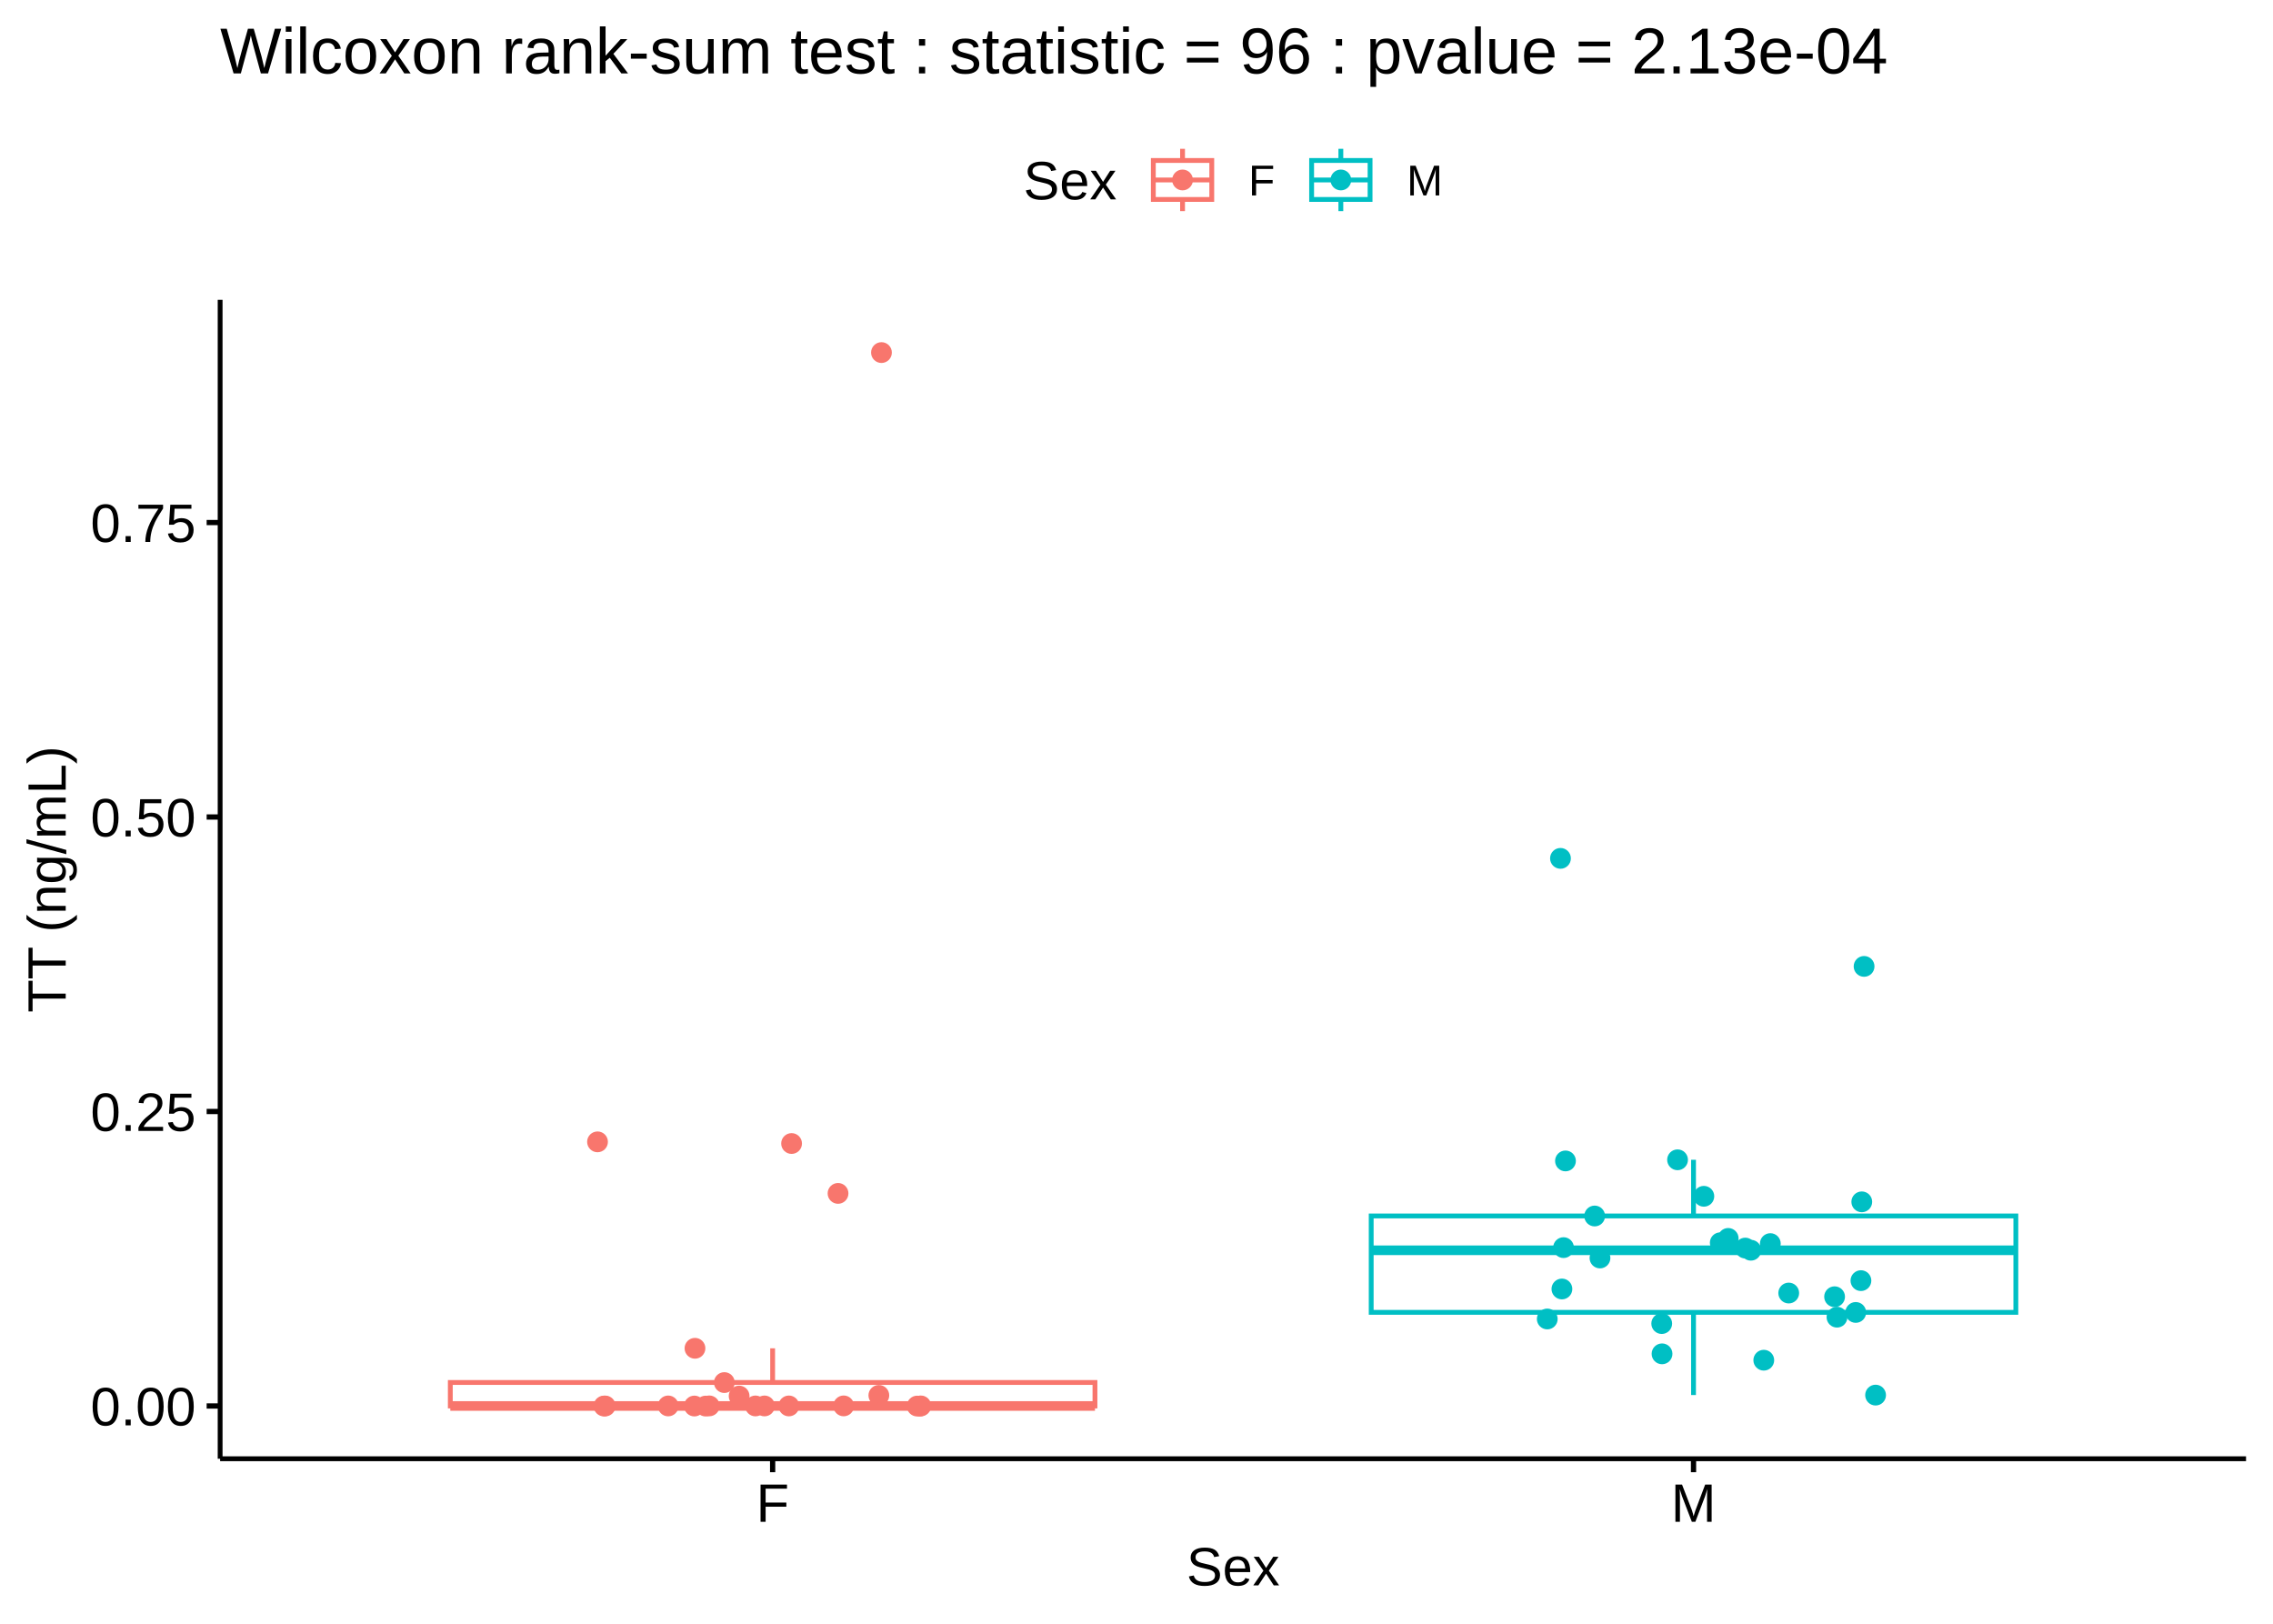
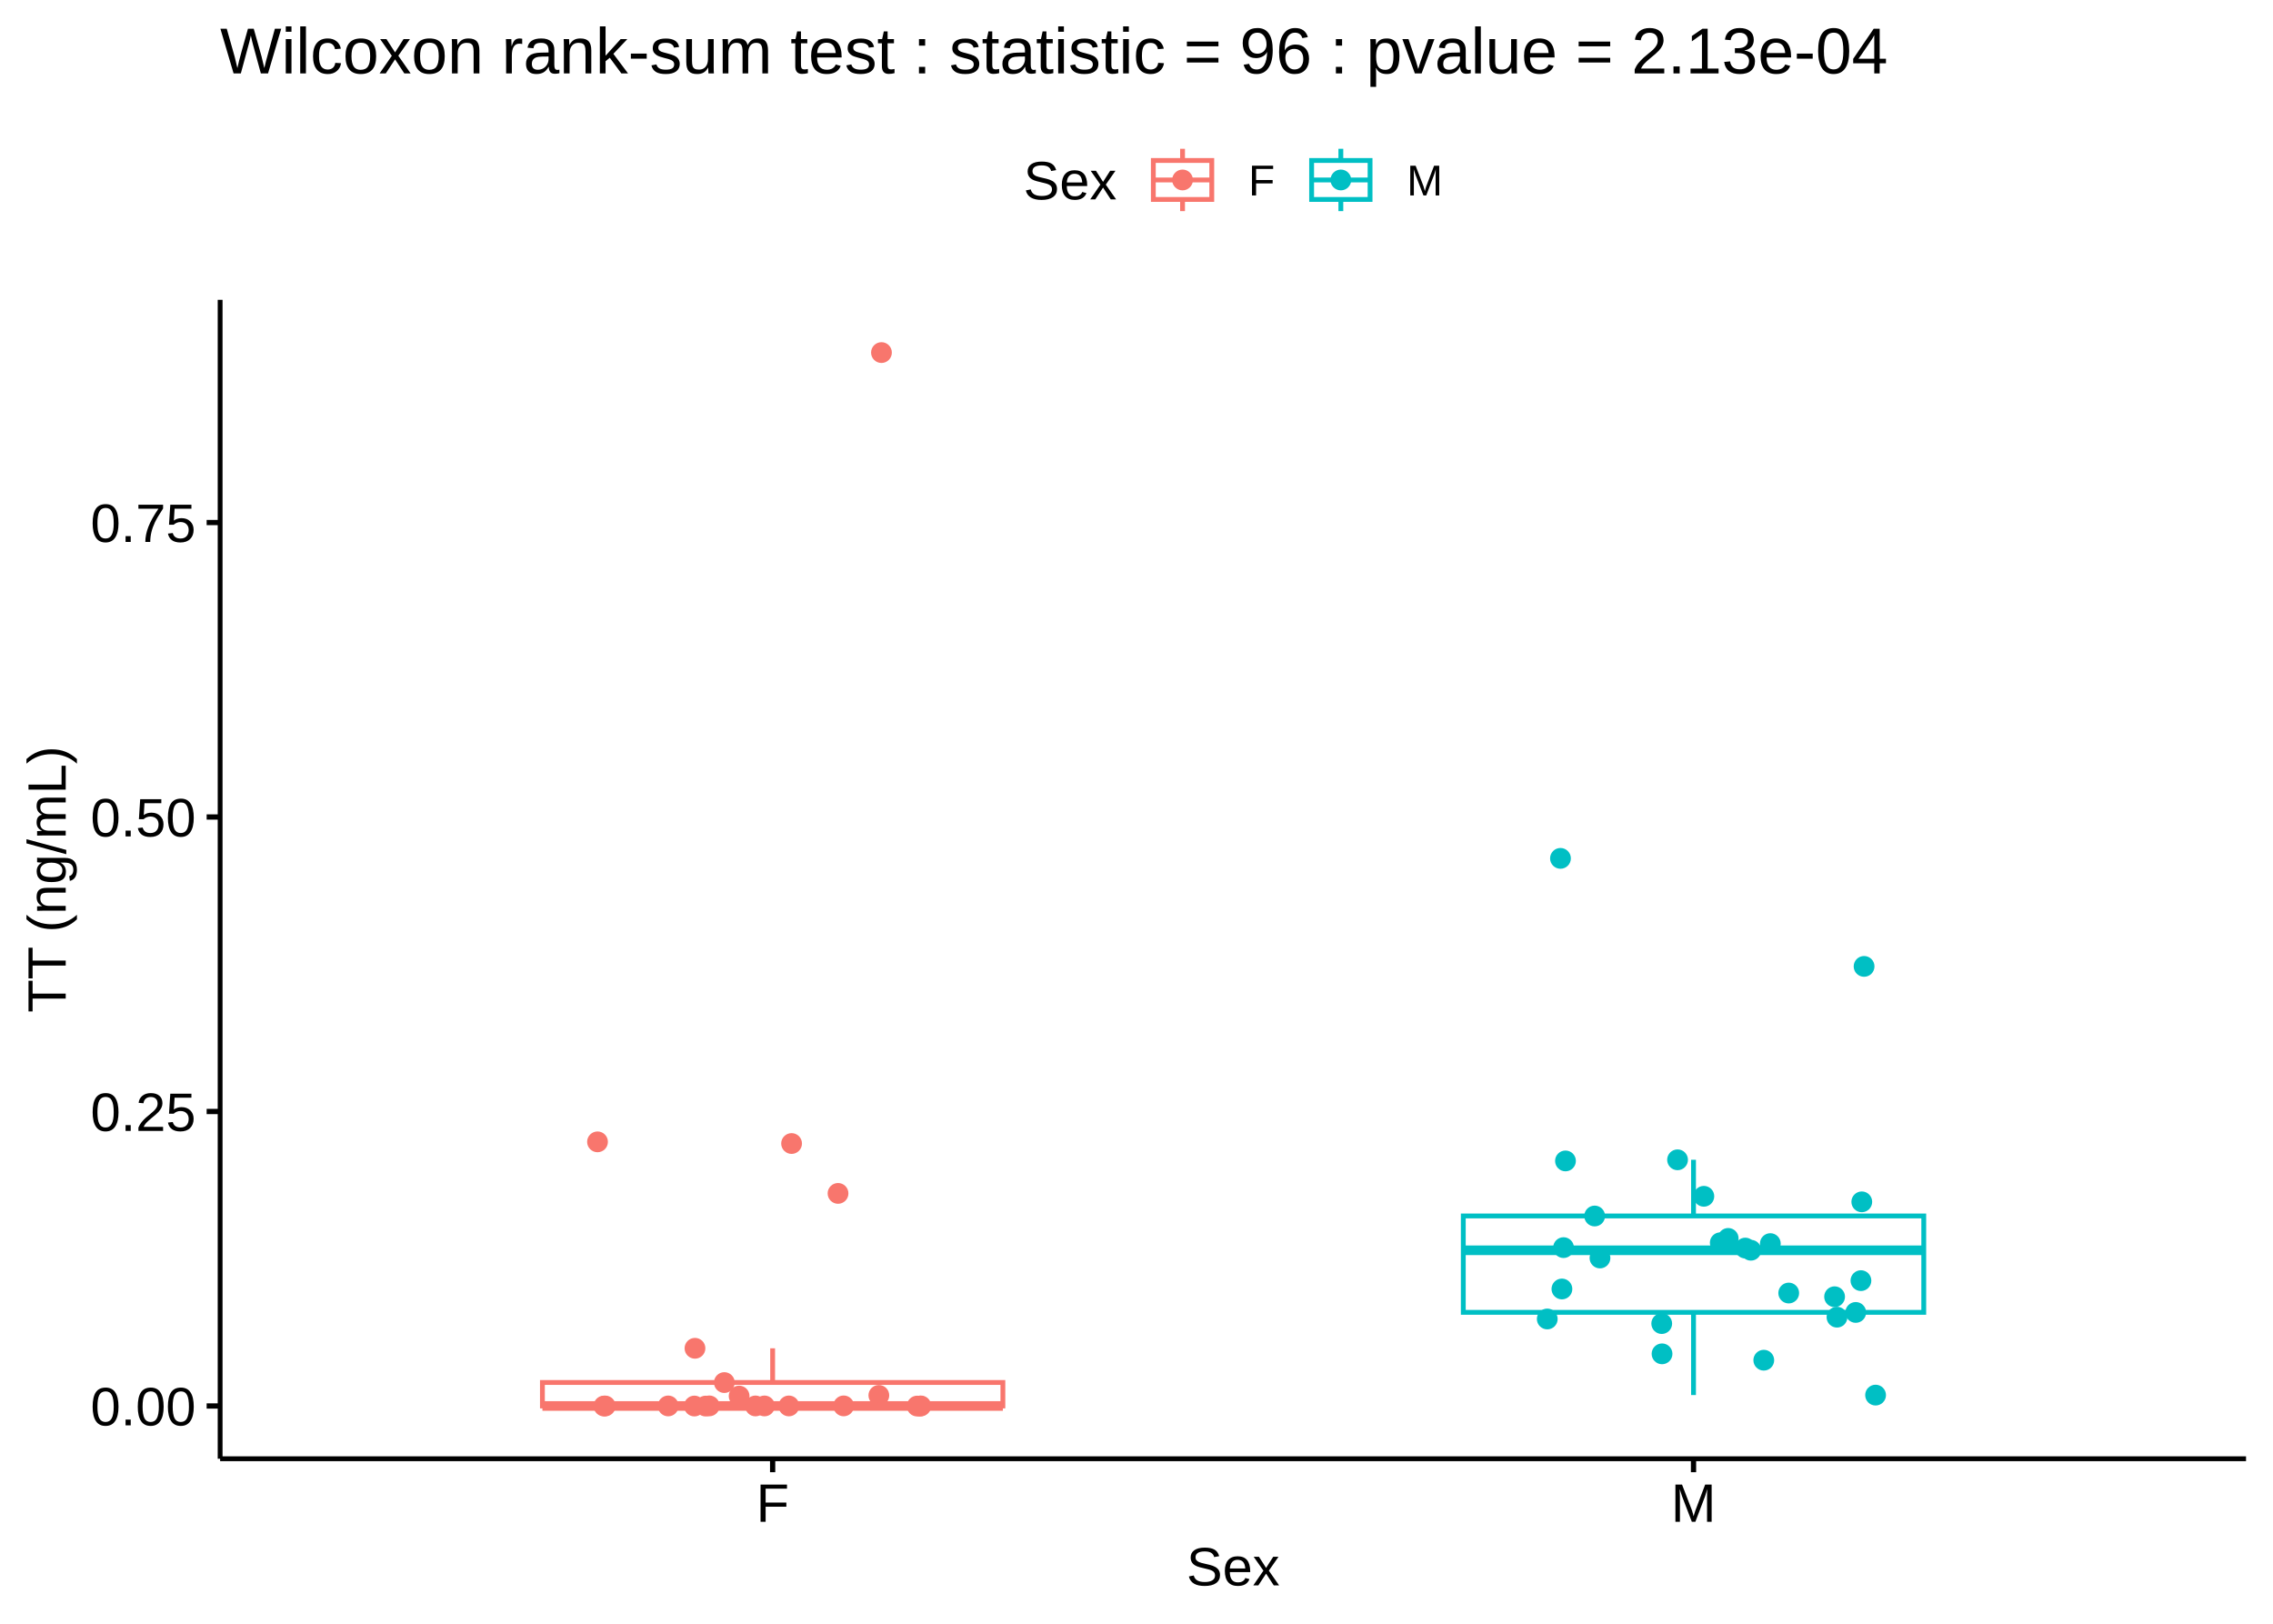
<svg xmlns="http://www.w3.org/2000/svg" width="504.00pt" height="360.00pt" viewBox="0 0 504.00 360.00">
  <g class="svglite">
    <defs>
      <style type="text/css">
    .svglite line, .svglite polyline, .svglite polygon, .svglite path, .svglite rect, .svglite circle {
      fill: none;
      stroke: #000000;
      stroke-linecap: round;
      stroke-linejoin: round;
      stroke-miterlimit: 10.00;
    }
    .svglite text {
      white-space: pre;
    }
    .svglite g.glyphgroup path {
      fill: inherit;
      stroke: none;
    }
  </style>
    </defs>
    <rect width="100%" height="100%" style="stroke: none; fill: #FFFFFF;" />
    <defs>
      <clipPath id="cpMC4wMHw1MDQuMDB8MC4wMHwzNjAuMDA=">
        <rect x="0.00" y="0.00" width="504.00" height="360.00" />
      </clipPath>
    </defs>
    <g clip-path="url(#cpMC4wMHw1MDQuMDB8MC4wMHwzNjAuMDA=)">
      <rect x="0.00" y="0.00" width="504.00" height="360.00" style="stroke-width: 1.16; stroke: #FFFFFF; fill: #FFFFFF;" />
    </g>
    <defs>
      <clipPath id="cpNDguODF8NDk4LjAyfDY2LjQ3fDMyMy40Mg==">
        <rect x="48.81" y="66.47" width="449.22" height="256.95" />
      </clipPath>
    </defs>
    <g clip-path="url(#cpNDguODF8NDk4LjAyfDY2LjQ3fDMyMy40Mg==)">
      <rect x="48.81" y="66.47" width="449.22" height="256.95" style="stroke-width: 1.16; stroke: none; fill: #FFFFFF;" />
      <line x1="171.32" y1="306.51" x2="171.32" y2="298.93" style="stroke-width: 1.07; stroke: #F8766D; stroke-linecap: butt;" />
      <line x1="171.32" y1="311.72" x2="171.32" y2="311.72" style="stroke-width: 1.07; stroke: #F8766D; stroke-linecap: butt;" />
-       <polygon points="99.85,306.51 99.85,311.72 242.79,311.72 242.79,306.51 99.85,306.51 " style="stroke-width: 1.07; stroke: #F8766D; stroke-linecap: butt; stroke-linejoin: miter; fill: #FFFFFF;" />
-       <line x1="99.85" y1="311.72" x2="242.79" y2="311.72" style="stroke-width: 2.13; stroke: #F8766D; stroke-linecap: butt; stroke-linejoin: miter;" />
+       <polygon points="120.27,306.51 120.27,311.72 222.37,311.72 222.37,306.51 120.27,306.51 " style="stroke-width: 1.07; stroke: #F8766D; stroke-linecap: butt; stroke-linejoin: miter; fill: #FFFFFF;" />
+       <line x1="120.27" y1="311.72" x2="222.37" y2="311.72" style="stroke-width: 2.13; stroke: #F8766D; stroke-linecap: butt; stroke-linejoin: miter;" />
      <line x1="375.51" y1="269.59" x2="375.51" y2="257.13" style="stroke-width: 1.07; stroke: #00BFC4; stroke-linecap: butt;" />
      <line x1="375.51" y1="290.96" x2="375.51" y2="309.30" style="stroke-width: 1.07; stroke: #00BFC4; stroke-linecap: butt;" />
-       <polygon points="304.04,269.59 304.04,290.96 446.98,290.96 446.98,269.59 304.04,269.59 " style="stroke-width: 1.07; stroke: #00BFC4; stroke-linecap: butt; stroke-linejoin: miter; fill: #FFFFFF;" />
-       <line x1="304.04" y1="277.20" x2="446.98" y2="277.20" style="stroke-width: 2.13; stroke: #00BFC4; stroke-linecap: butt; stroke-linejoin: miter;" />
+       <polygon points="324.46,269.59 324.46,290.96 426.56,290.96 426.56,269.59 324.46,269.59 " style="stroke-width: 1.07; stroke: #00BFC4; stroke-linecap: butt; stroke-linejoin: miter; fill: #FFFFFF;" />
+       <line x1="324.46" y1="277.20" x2="426.56" y2="277.20" style="stroke-width: 2.13; stroke: #00BFC4; stroke-linecap: butt; stroke-linejoin: miter;" />
      <circle cx="153.97" cy="311.73" r="1.95" style="stroke-width: 0.71; stroke: #F8766D; fill: #F8766D;" />
      <circle cx="194.87" cy="309.37" r="1.95" style="stroke-width: 0.71; stroke: #F8766D; fill: #F8766D;" />
      <circle cx="163.89" cy="309.52" r="1.95" style="stroke-width: 0.71; stroke: #F8766D; fill: #F8766D;" />
      <circle cx="406.79" cy="287.50" r="1.95" style="stroke-width: 0.71; stroke: #00BFC4; fill: #00BFC4;" />
      <circle cx="411.48" cy="290.98" r="1.95" style="stroke-width: 0.71; stroke: #00BFC4; fill: #00BFC4;" />
      <circle cx="134.20" cy="311.72" r="1.95" style="stroke-width: 0.71; stroke: #F8766D; fill: #F8766D;" />
      <circle cx="377.80" cy="265.23" r="1.95" style="stroke-width: 0.71; stroke: #00BFC4; fill: #00BFC4;" />
      <circle cx="203.37" cy="311.74" r="1.95" style="stroke-width: 0.71; stroke: #F8766D; fill: #F8766D;" />
      <circle cx="175.52" cy="253.53" r="1.95" style="stroke-width: 0.71; stroke: #F8766D; fill: #F8766D;" />
      <circle cx="371.97" cy="257.14" r="1.95" style="stroke-width: 0.71; stroke: #00BFC4; fill: #00BFC4;" />
      <circle cx="412.82" cy="266.46" r="1.95" style="stroke-width: 0.71; stroke: #00BFC4; fill: #00BFC4;" />
      <circle cx="167.51" cy="311.71" r="1.95" style="stroke-width: 0.71; stroke: #F8766D; fill: #F8766D;" />
      <circle cx="185.82" cy="264.59" r="1.95" style="stroke-width: 0.71; stroke: #F8766D; fill: #F8766D;" />
      <circle cx="381.44" cy="275.53" r="1.95" style="stroke-width: 0.71; stroke: #00BFC4; fill: #00BFC4;" />
      <circle cx="343.08" cy="292.43" r="1.95" style="stroke-width: 0.71; stroke: #00BFC4; fill: #00BFC4;" />
      <circle cx="203.98" cy="311.74" r="1.95" style="stroke-width: 0.71; stroke: #F8766D; fill: #F8766D;" />
      <circle cx="354.77" cy="278.91" r="1.95" style="stroke-width: 0.71; stroke: #00BFC4; fill: #00BFC4;" />
      <circle cx="133.92" cy="311.73" r="1.95" style="stroke-width: 0.71; stroke: #F8766D; fill: #F8766D;" />
      <circle cx="157.27" cy="311.70" r="1.95" style="stroke-width: 0.71; stroke: #F8766D; fill: #F8766D;" />
      <circle cx="412.63" cy="283.93" r="1.95" style="stroke-width: 0.71; stroke: #00BFC4; fill: #00BFC4;" />
      <circle cx="407.32" cy="292.03" r="1.95" style="stroke-width: 0.71; stroke: #00BFC4; fill: #00BFC4;" />
      <circle cx="187.07" cy="311.70" r="1.95" style="stroke-width: 0.71; stroke: #F8766D; fill: #F8766D;" />
      <circle cx="386.99" cy="276.71" r="1.95" style="stroke-width: 0.71; stroke: #00BFC4; fill: #00BFC4;" />
      <circle cx="415.88" cy="309.31" r="1.95" style="stroke-width: 0.71; stroke: #00BFC4; fill: #00BFC4;" />
      <circle cx="388.23" cy="277.19" r="1.95" style="stroke-width: 0.71; stroke: #00BFC4; fill: #00BFC4;" />
      <circle cx="392.54" cy="275.72" r="1.95" style="stroke-width: 0.71; stroke: #00BFC4; fill: #00BFC4;" />
      <circle cx="174.92" cy="311.71" r="1.95" style="stroke-width: 0.71; stroke: #F8766D; fill: #F8766D;" />
      <circle cx="383.20" cy="274.57" r="1.95" style="stroke-width: 0.71; stroke: #00BFC4; fill: #00BFC4;" />
      <circle cx="154.10" cy="298.93" r="1.95" style="stroke-width: 0.71; stroke: #F8766D; fill: #F8766D;" />
      <circle cx="346.69" cy="276.61" r="1.95" style="stroke-width: 0.71; stroke: #00BFC4; fill: #00BFC4;" />
      <circle cx="413.33" cy="214.26" r="1.95" style="stroke-width: 0.71; stroke: #00BFC4; fill: #00BFC4;" />
      <circle cx="204.18" cy="311.71" r="1.95" style="stroke-width: 0.71; stroke: #F8766D; fill: #F8766D;" />
      <circle cx="391.09" cy="301.57" r="1.95" style="stroke-width: 0.71; stroke: #00BFC4; fill: #00BFC4;" />
      <circle cx="195.45" cy="78.17" r="1.95" style="stroke-width: 0.71; stroke: #F8766D; fill: #F8766D;" />
      <circle cx="132.49" cy="253.16" r="1.95" style="stroke-width: 0.71; stroke: #F8766D; fill: #F8766D;" />
      <circle cx="169.51" cy="311.71" r="1.95" style="stroke-width: 0.71; stroke: #F8766D; fill: #F8766D;" />
      <circle cx="396.62" cy="286.68" r="1.95" style="stroke-width: 0.71; stroke: #00BFC4; fill: #00BFC4;" />
      <circle cx="148.16" cy="311.71" r="1.95" style="stroke-width: 0.71; stroke: #F8766D; fill: #F8766D;" />
      <circle cx="156.47" cy="311.74" r="1.95" style="stroke-width: 0.71; stroke: #F8766D; fill: #F8766D;" />
      <circle cx="353.59" cy="269.60" r="1.95" style="stroke-width: 0.71; stroke: #00BFC4; fill: #00BFC4;" />
      <circle cx="346.33" cy="285.78" r="1.95" style="stroke-width: 0.71; stroke: #00BFC4; fill: #00BFC4;" />
      <circle cx="368.53" cy="300.16" r="1.95" style="stroke-width: 0.71; stroke: #00BFC4; fill: #00BFC4;" />
      <circle cx="368.46" cy="293.45" r="1.95" style="stroke-width: 0.71; stroke: #00BFC4; fill: #00BFC4;" />
      <circle cx="160.61" cy="306.53" r="1.95" style="stroke-width: 0.71; stroke: #F8766D; fill: #F8766D;" />
      <circle cx="347.12" cy="257.39" r="1.95" style="stroke-width: 0.71; stroke: #00BFC4; fill: #00BFC4;" />
      <circle cx="346.01" cy="190.31" r="1.95" style="stroke-width: 0.71; stroke: #00BFC4; fill: #00BFC4;" />
    </g>
    <g clip-path="url(#cpMC4wMHw1MDQuMDB8MC4wMHwzNjAuMDA=)">
      <polyline points="48.81,323.42 48.81,66.47 " style="stroke-width: 1.07; stroke-linecap: butt;" />
      <text x="43.43" y="316.02" text-anchor="end" style="font-size: 12.00px; font-family: &quot;Arial&quot;;" textLength="23.34px" lengthAdjust="spacingAndGlyphs">0.00</text>
      <text x="43.43" y="250.73" text-anchor="end" style="font-size: 12.00px; font-family: &quot;Arial&quot;;" textLength="23.34px" lengthAdjust="spacingAndGlyphs">0.25</text>
      <text x="43.43" y="185.44" text-anchor="end" style="font-size: 12.00px; font-family: &quot;Arial&quot;;" textLength="23.34px" lengthAdjust="spacingAndGlyphs">0.50</text>
      <text x="43.43" y="120.15" text-anchor="end" style="font-size: 12.00px; font-family: &quot;Arial&quot;;" textLength="23.34px" lengthAdjust="spacingAndGlyphs">0.75</text>
      <polyline points="45.82,311.72 48.81,311.72 " style="stroke-width: 1.16; stroke-linecap: butt;" />
      <polyline points="45.82,246.43 48.81,246.43 " style="stroke-width: 1.16; stroke-linecap: butt;" />
      <polyline points="45.82,181.14 48.81,181.14 " style="stroke-width: 1.16; stroke-linecap: butt;" />
      <polyline points="45.82,115.85 48.81,115.85 " style="stroke-width: 1.16; stroke-linecap: butt;" />
      <polyline points="48.81,323.42 498.02,323.42 " style="stroke-width: 1.07; stroke-linecap: butt;" />
      <polyline points="171.32,326.41 171.32,323.42 " style="stroke-width: 1.16; stroke-linecap: butt;" />
      <polyline points="375.51,326.41 375.51,323.42 " style="stroke-width: 1.16; stroke-linecap: butt;" />
      <text x="171.32" y="337.40" text-anchor="middle" style="font-size: 12.00px; font-family: &quot;Arial&quot;;" textLength="7.33px" lengthAdjust="spacingAndGlyphs">F</text>
      <text x="375.51" y="337.40" text-anchor="middle" style="font-size: 12.00px; font-family: &quot;Arial&quot;;" textLength="10.00px" lengthAdjust="spacingAndGlyphs">M</text>
      <text x="273.41" y="351.50" text-anchor="middle" style="font-size: 12.00px; font-family: &quot;Arial&quot;;" textLength="20.67px" lengthAdjust="spacingAndGlyphs">Sex</text>
      <text transform="translate(14.57,194.95) rotate(-90)" text-anchor="middle" style="font-size: 12.00px; font-family: &quot;Arial&quot;;" textLength="59.11px" lengthAdjust="spacingAndGlyphs">TT (ng/mL)</text>
      <rect x="220.94" y="25.28" width="104.94" height="29.24" style="stroke-width: 1.16; stroke: none; fill: #FFFFFF;" />
      <text x="226.92" y="44.20" style="font-size: 12.00px; font-family: &quot;Arial&quot;;" textLength="20.67px" lengthAdjust="spacingAndGlyphs">Sex</text>
      <polyline points="262.21,46.81 262.21,44.22 " style="stroke-width: 1.07; stroke: #F8766D; stroke-linecap: butt; stroke-linejoin: miter;" />
      <polyline points="262.21,35.58 262.21,32.99 " style="stroke-width: 1.07; stroke: #F8766D; stroke-linecap: butt; stroke-linejoin: miter;" />
      <rect x="255.73" y="35.58" width="12.96" height="8.64" style="stroke-width: 1.07; stroke: #F8766D; stroke-linecap: butt; stroke-linejoin: miter; fill: #FFFFFF;" />
      <polyline points="255.73,39.90 268.69,39.90 " style="stroke-width: 1.07; stroke: #F8766D; stroke-linecap: butt; stroke-linejoin: miter;" />
      <circle cx="262.21" cy="39.90" r="1.95" style="stroke-width: 0.71; stroke: #F8766D; fill: #F8766D;" />
      <polyline points="297.31,46.81 297.31,44.22 " style="stroke-width: 1.07; stroke: #00BFC4; stroke-linecap: butt; stroke-linejoin: miter;" />
      <polyline points="297.31,35.58 297.31,32.99 " style="stroke-width: 1.07; stroke: #00BFC4; stroke-linecap: butt; stroke-linejoin: miter;" />
      <rect x="290.83" y="35.58" width="12.96" height="8.64" style="stroke-width: 1.07; stroke: #00BFC4; stroke-linecap: butt; stroke-linejoin: miter; fill: #FFFFFF;" />
      <polyline points="290.83,39.90 303.79,39.90 " style="stroke-width: 1.07; stroke: #00BFC4; stroke-linecap: butt; stroke-linejoin: miter;" />
      <circle cx="297.31" cy="39.90" r="1.95" style="stroke-width: 0.71; stroke: #00BFC4; fill: #00BFC4;" />
      <text x="276.83" y="43.33" style="font-size: 9.60px; font-family: &quot;Arial&quot;;" textLength="5.86px" lengthAdjust="spacingAndGlyphs">F</text>
      <text x="311.92" y="43.33" style="font-size: 9.60px; font-family: &quot;Arial&quot;;" textLength="7.98px" lengthAdjust="spacingAndGlyphs">M</text>
      <text x="48.81" y="16.28" style="font-size: 14.40px; font-family: &quot;Arial&quot;;" textLength="369.61px" lengthAdjust="spacingAndGlyphs">Wilcoxon rank-sum test : statistic = 96 : pvalue = 2.13e-04</text>
    </g>
  </g>
</svg>
